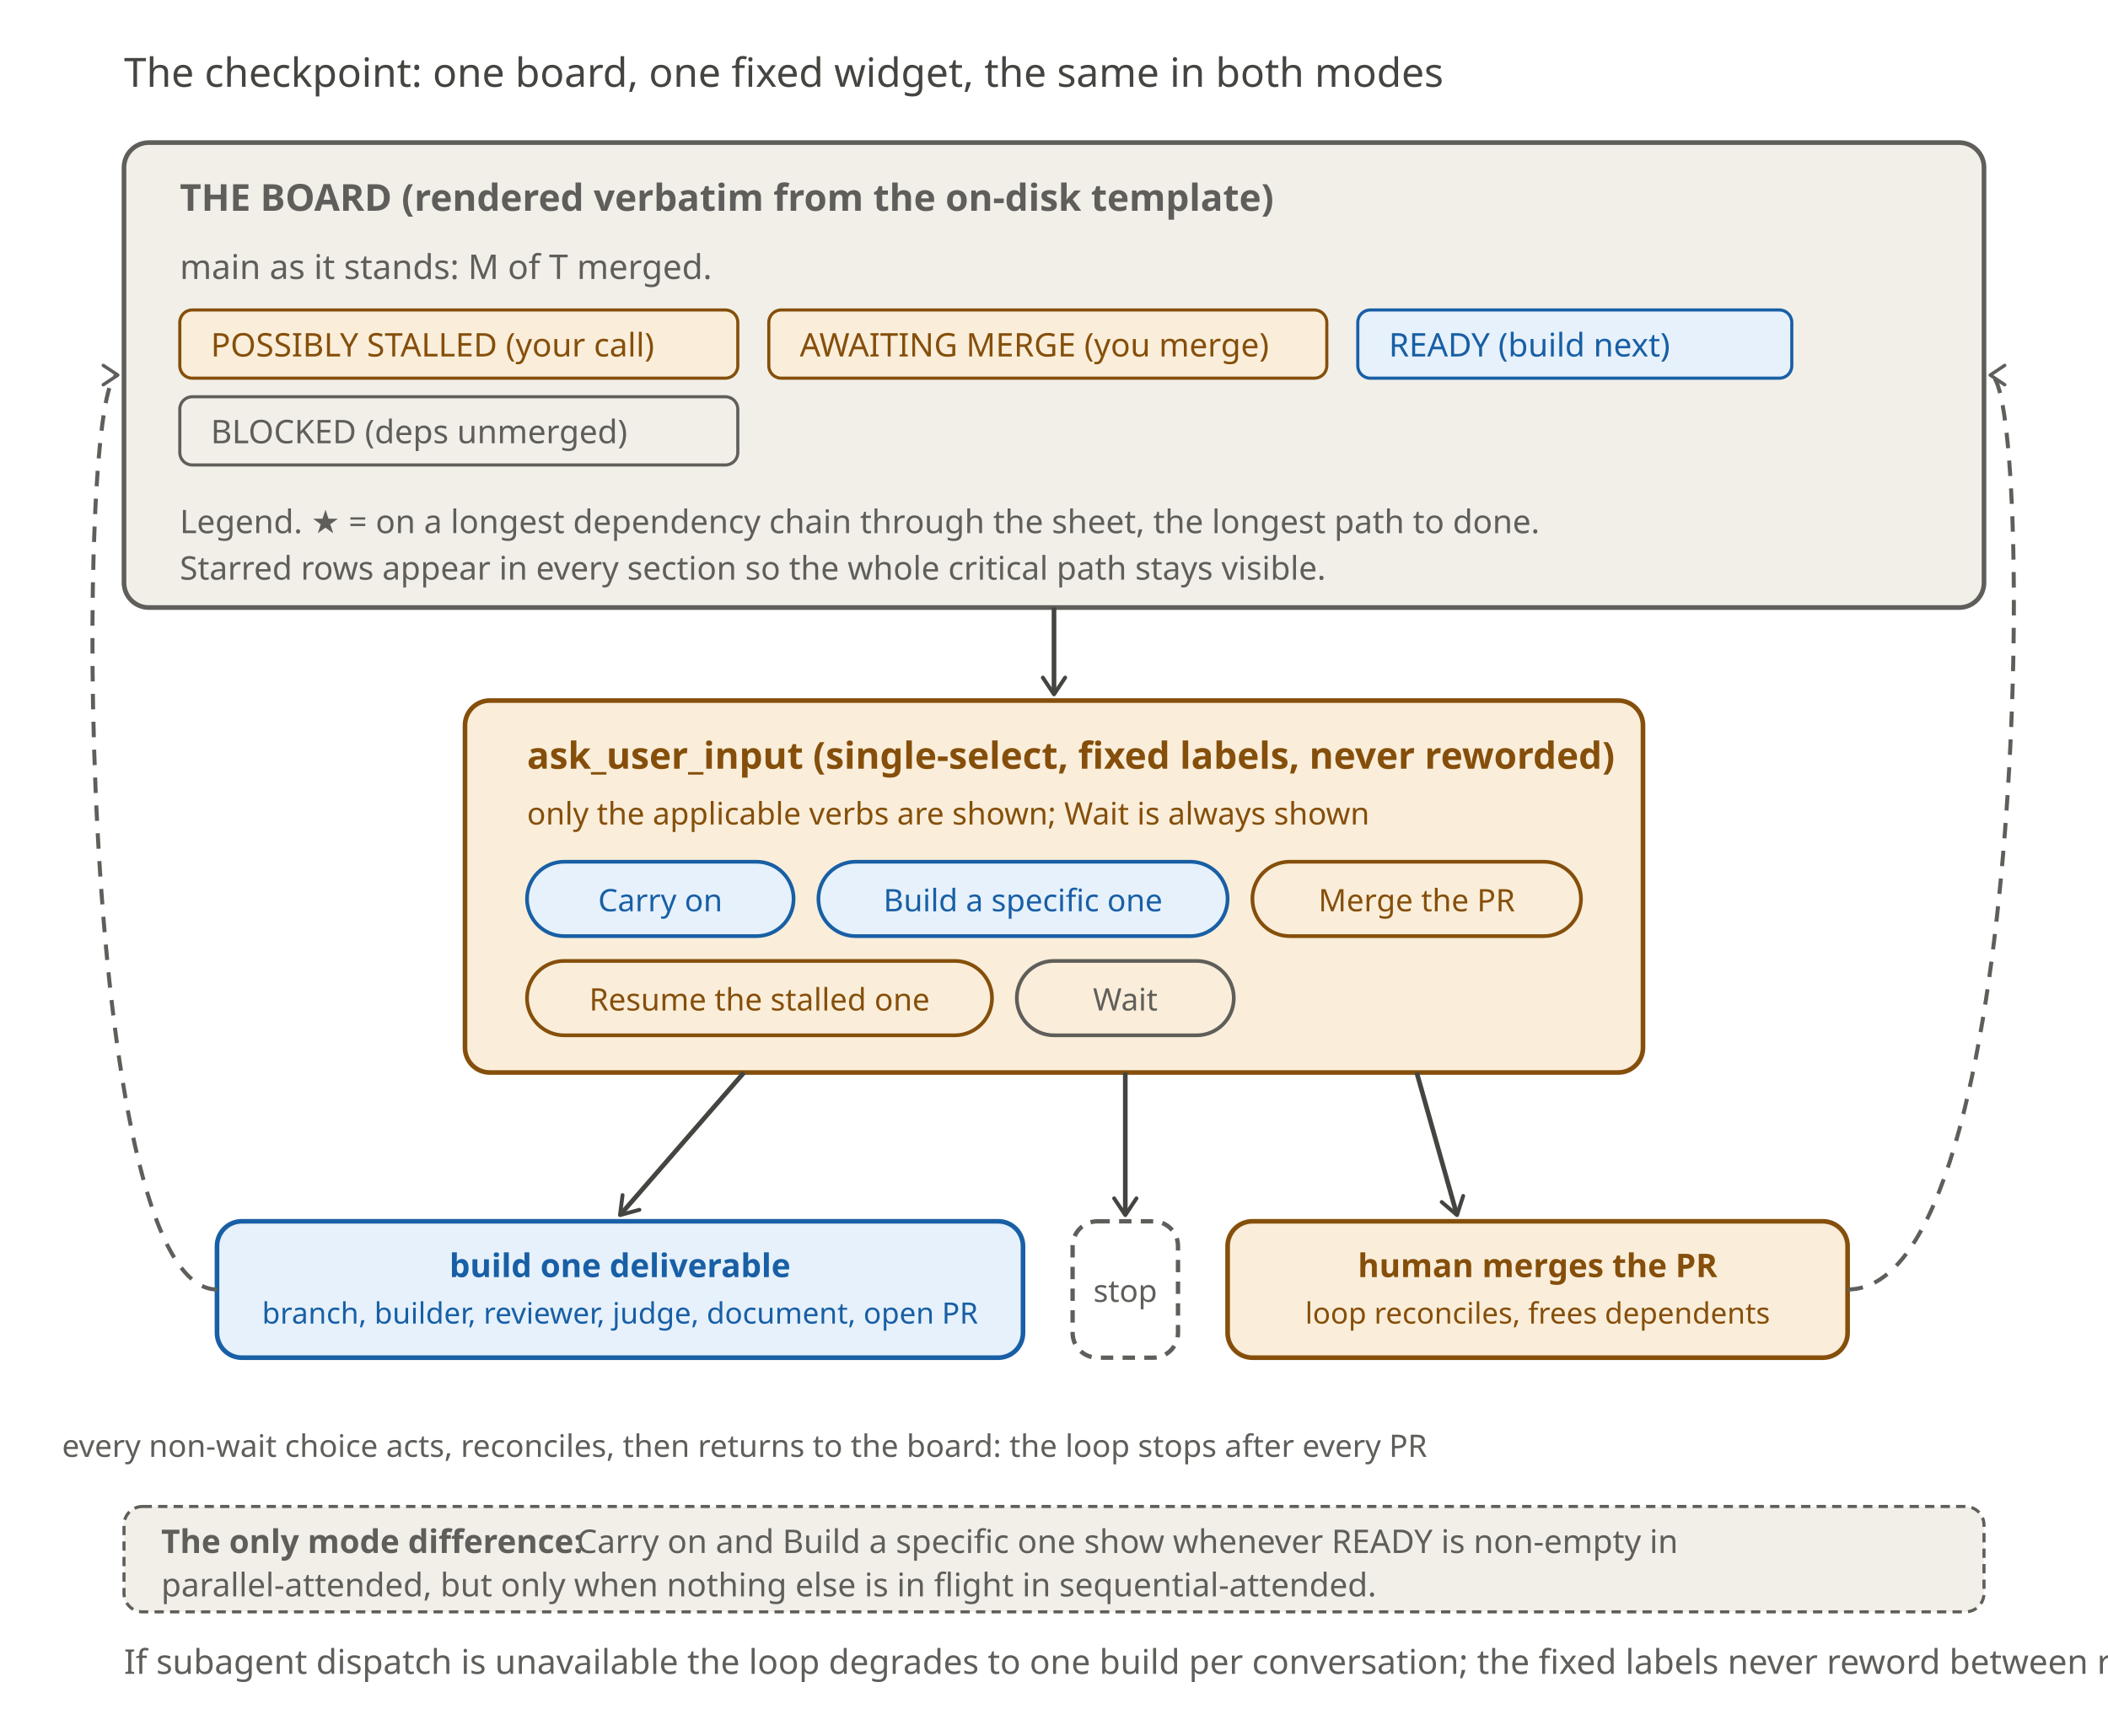
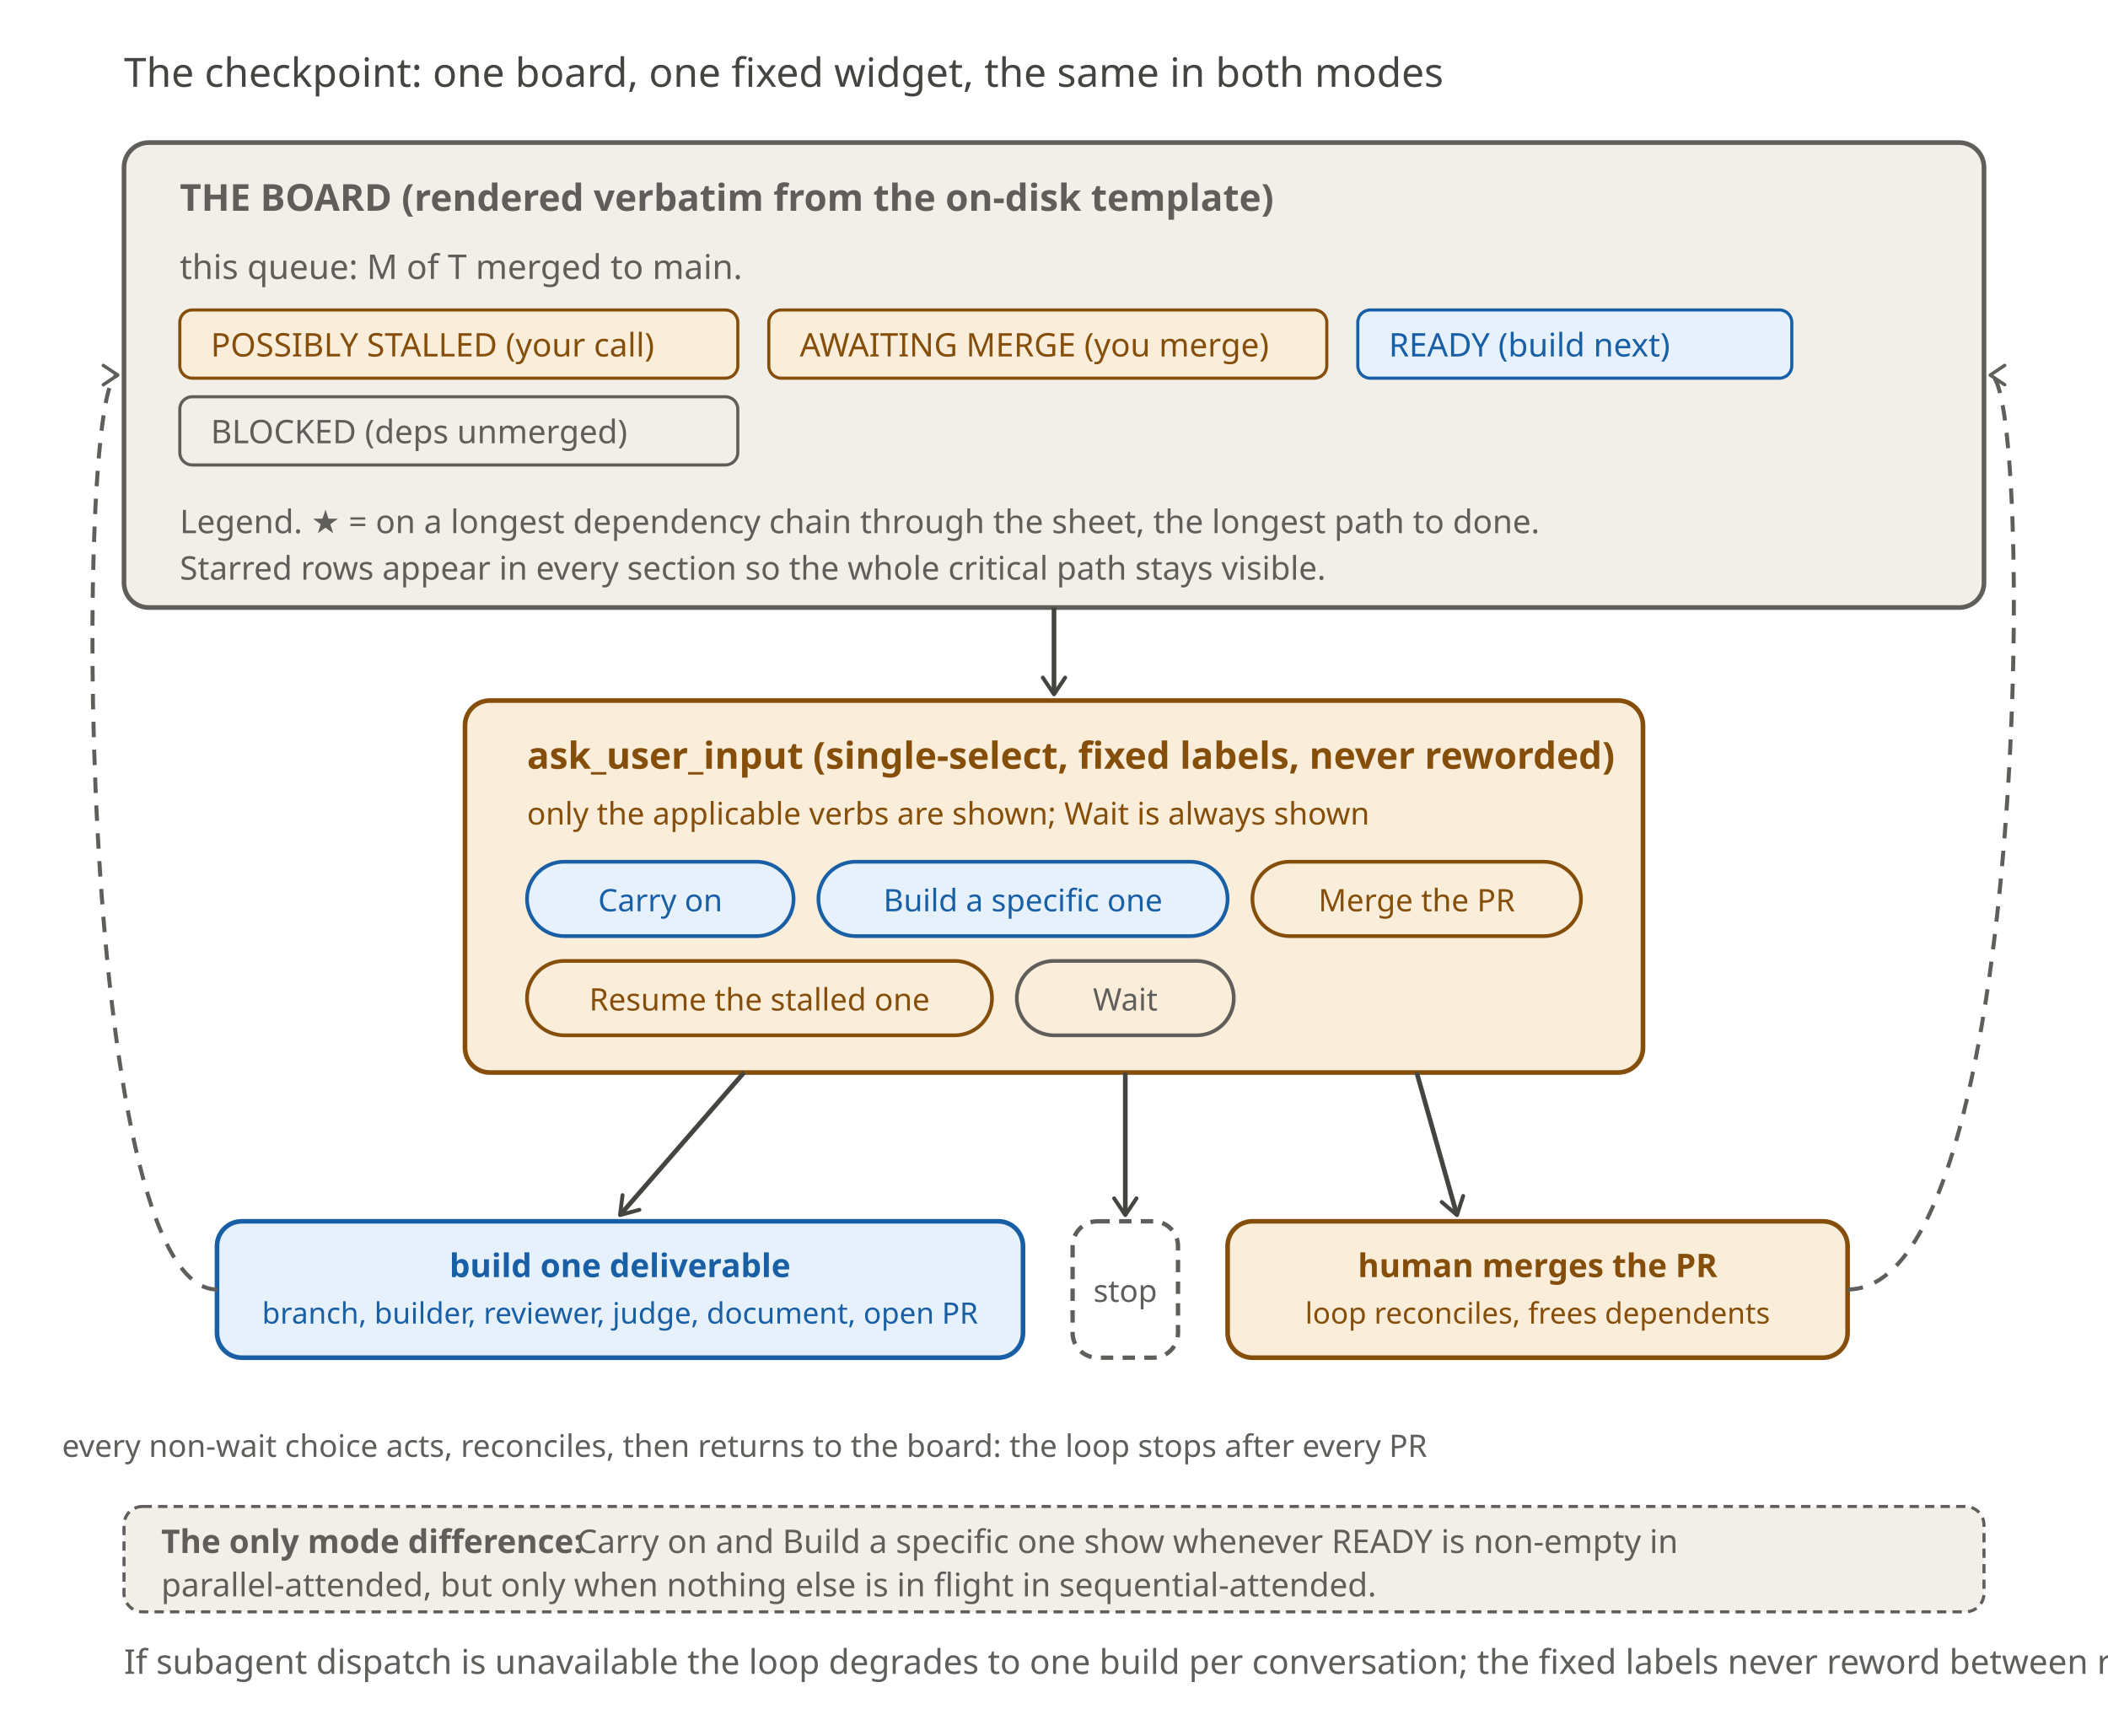
<svg xmlns="http://www.w3.org/2000/svg" width="680" viewBox="0 0 680 560" role="img" font-family="sans-serif">
  <defs>
    <marker id="cka" viewBox="0 0 10 10" refX="8" refY="5" markerWidth="6" markerHeight="6" orient="auto-start-reverse">
      <path d="M2 1L8 5L2 9" fill="none" stroke="context-stroke" stroke-width="1.4" stroke-linecap="round" stroke-linejoin="round" />
    </marker>
  </defs>
  <text x="40" y="28" fill="#444441" font-size="13" font-weight="500">The checkpoint: one board, one fixed widget, the same in both modes</text>
  <rect x="40" y="46" width="600" height="150" rx="8" fill="#F1EFE8" stroke="#5F5E5A" stroke-width="1.5" />
  <text x="58" y="68" fill="#5F5E5A" font-size="12" font-weight="600">THE BOARD (rendered verbatim from the on-disk template)</text>
-   <text x="58" y="90" fill="#5F5E5A" font-size="11">main as it stands: M of T merged.</text>
+   <text x="58" y="90" fill="#5F5E5A" font-size="11">this queue: M of T merged to main.</text>
  <rect x="58" y="100" width="180" height="22" rx="4" fill="#FAEEDA" stroke="#854F0B" stroke-width="1" />
  <text x="68" y="115" fill="#854F0B" font-size="10.5">POSSIBLY STALLED  (your call)</text>
  <rect x="248" y="100" width="180" height="22" rx="4" fill="#FAEEDA" stroke="#854F0B" stroke-width="1" />
  <text x="258" y="115" fill="#854F0B" font-size="10.5">AWAITING MERGE  (you merge)</text>
  <rect x="438" y="100" width="140" height="22" rx="4" fill="#E6F1FB" stroke="#185FA5" stroke-width="1" />
  <text x="448" y="115" fill="#185FA5" font-size="10.5">READY  (build next)</text>
  <rect x="58" y="128" width="180" height="22" rx="4" fill="#F1EFE8" stroke="#5F5E5A" stroke-width="1" />
  <text x="68" y="143" fill="#5F5E5A" font-size="10.5">BLOCKED  (deps unmerged)</text>
  <text x="58" y="172" fill="#5F5E5A" font-size="10.5">Legend.  ★ = on a longest dependency chain through the sheet, the longest path to done.</text>
  <text x="58" y="187" fill="#5F5E5A" font-size="10.5">Starred rows appear in every section so the whole critical path stays visible.</text>
  <line x1="340" y1="196" x2="340" y2="224" stroke="#444441" stroke-width="1.5" marker-end="url(#cka)" />
  <rect x="150" y="226" width="380" height="120" rx="8" fill="#FAEEDA" stroke="#854F0B" stroke-width="1.5" />
  <text x="170" y="248" fill="#854F0B" font-size="12" font-weight="600">ask_user_input  (single-select, fixed labels, never reworded)</text>
  <text x="170" y="266" fill="#854F0B" font-size="10">only the applicable verbs are shown; Wait is always shown</text>
  <rect x="170" y="278" width="86" height="24" rx="12" fill="#E6F1FB" stroke="#185FA5" stroke-width="1.2" />
  <text x="213" y="294" fill="#185FA5" font-size="10" text-anchor="middle">Carry on</text>
  <rect x="264" y="278" width="132" height="24" rx="12" fill="#E6F1FB" stroke="#185FA5" stroke-width="1.2" />
  <text x="330" y="294" fill="#185FA5" font-size="10" text-anchor="middle">Build a specific one</text>
  <rect x="404" y="278" width="106" height="24" rx="12" fill="#FAEEDA" stroke="#854F0B" stroke-width="1.2" />
  <text x="457" y="294" fill="#854F0B" font-size="10" text-anchor="middle">Merge the PR</text>
  <rect x="170" y="310" width="150" height="24" rx="12" fill="#FAEEDA" stroke="#854F0B" stroke-width="1.2" />
  <text x="245" y="326" fill="#854F0B" font-size="10" text-anchor="middle">Resume the stalled one</text>
  <rect x="328" y="310" width="70" height="24" rx="12" fill="none" stroke="#5F5E5A" stroke-width="1.2" />
  <text x="363" y="326" fill="#5F5E5A" font-size="10" text-anchor="middle">Wait</text>
  <line x1="240" y1="346" x2="200" y2="392" stroke="#444441" stroke-width="1.5" marker-end="url(#cka)" />
  <line x1="457" y1="346" x2="470" y2="392" stroke="#444441" stroke-width="1.5" marker-end="url(#cka)" />
  <line x1="363" y1="346" x2="363" y2="392" stroke="#444441" stroke-width="1.5" marker-end="url(#cka)" />
  <rect x="70" y="394" width="260" height="44" rx="8" fill="#E6F1FB" stroke="#185FA5" stroke-width="1.5" />
  <text x="200" y="412" fill="#185FA5" font-size="10.5" text-anchor="middle" font-weight="600">build one deliverable</text>
  <text x="200" y="427" fill="#185FA5" font-size="9.5" text-anchor="middle">branch, builder, reviewer, judge, document, open PR</text>
  <rect x="346" y="394" width="34" height="44" rx="8" fill="none" stroke="#5F5E5A" stroke-width="1.4" stroke-dasharray="4 3" />
  <text x="363" y="420" fill="#5F5E5A" font-size="10" text-anchor="middle">stop</text>
  <rect x="396" y="394" width="200" height="44" rx="8" fill="#FAEEDA" stroke="#854F0B" stroke-width="1.5" />
  <text x="496" y="412" fill="#854F0B" font-size="10.5" text-anchor="middle" font-weight="600">human merges the PR</text>
  <text x="496" y="427" fill="#854F0B" font-size="9.5" text-anchor="middle">loop reconciles, frees dependents</text>
  <path d="M70 416 C24 416, 24 121, 38 121" fill="none" stroke="#5F5E5A" stroke-width="1.3" stroke-dasharray="5 4" marker-end="url(#cka)" />
  <path d="M596 416 C656 416, 656 121, 642 121" fill="none" stroke="#5F5E5A" stroke-width="1.3" stroke-dasharray="5 4" marker-end="url(#cka)" />
  <text x="20" y="470" fill="#5F5E5A" font-size="10">every non-wait choice acts, reconciles, then returns to the board: the loop stops after every PR</text>
  <rect x="40" y="486" width="600" height="34" rx="6" fill="#F1EFE8" stroke="#5F5E5A" stroke-width="1" stroke-dasharray="3 2" />
  <text x="52" y="501" fill="#5F5E5A" font-size="10.5" font-weight="600">The only mode difference:</text>
  <text x="186" y="501" fill="#5F5E5A" font-size="10.5">Carry on and Build a specific one show whenever READY is non-empty in</text>
  <text x="52" y="515" fill="#5F5E5A" font-size="10.5">parallel-attended, but only when nothing else is in flight in sequential-attended.</text>
  <text x="40" y="540" fill="#5F5E5A" font-size="11">If subagent dispatch is unavailable the loop degrades to one build per conversation; the fixed labels never reword between renders.</text>
</svg>
